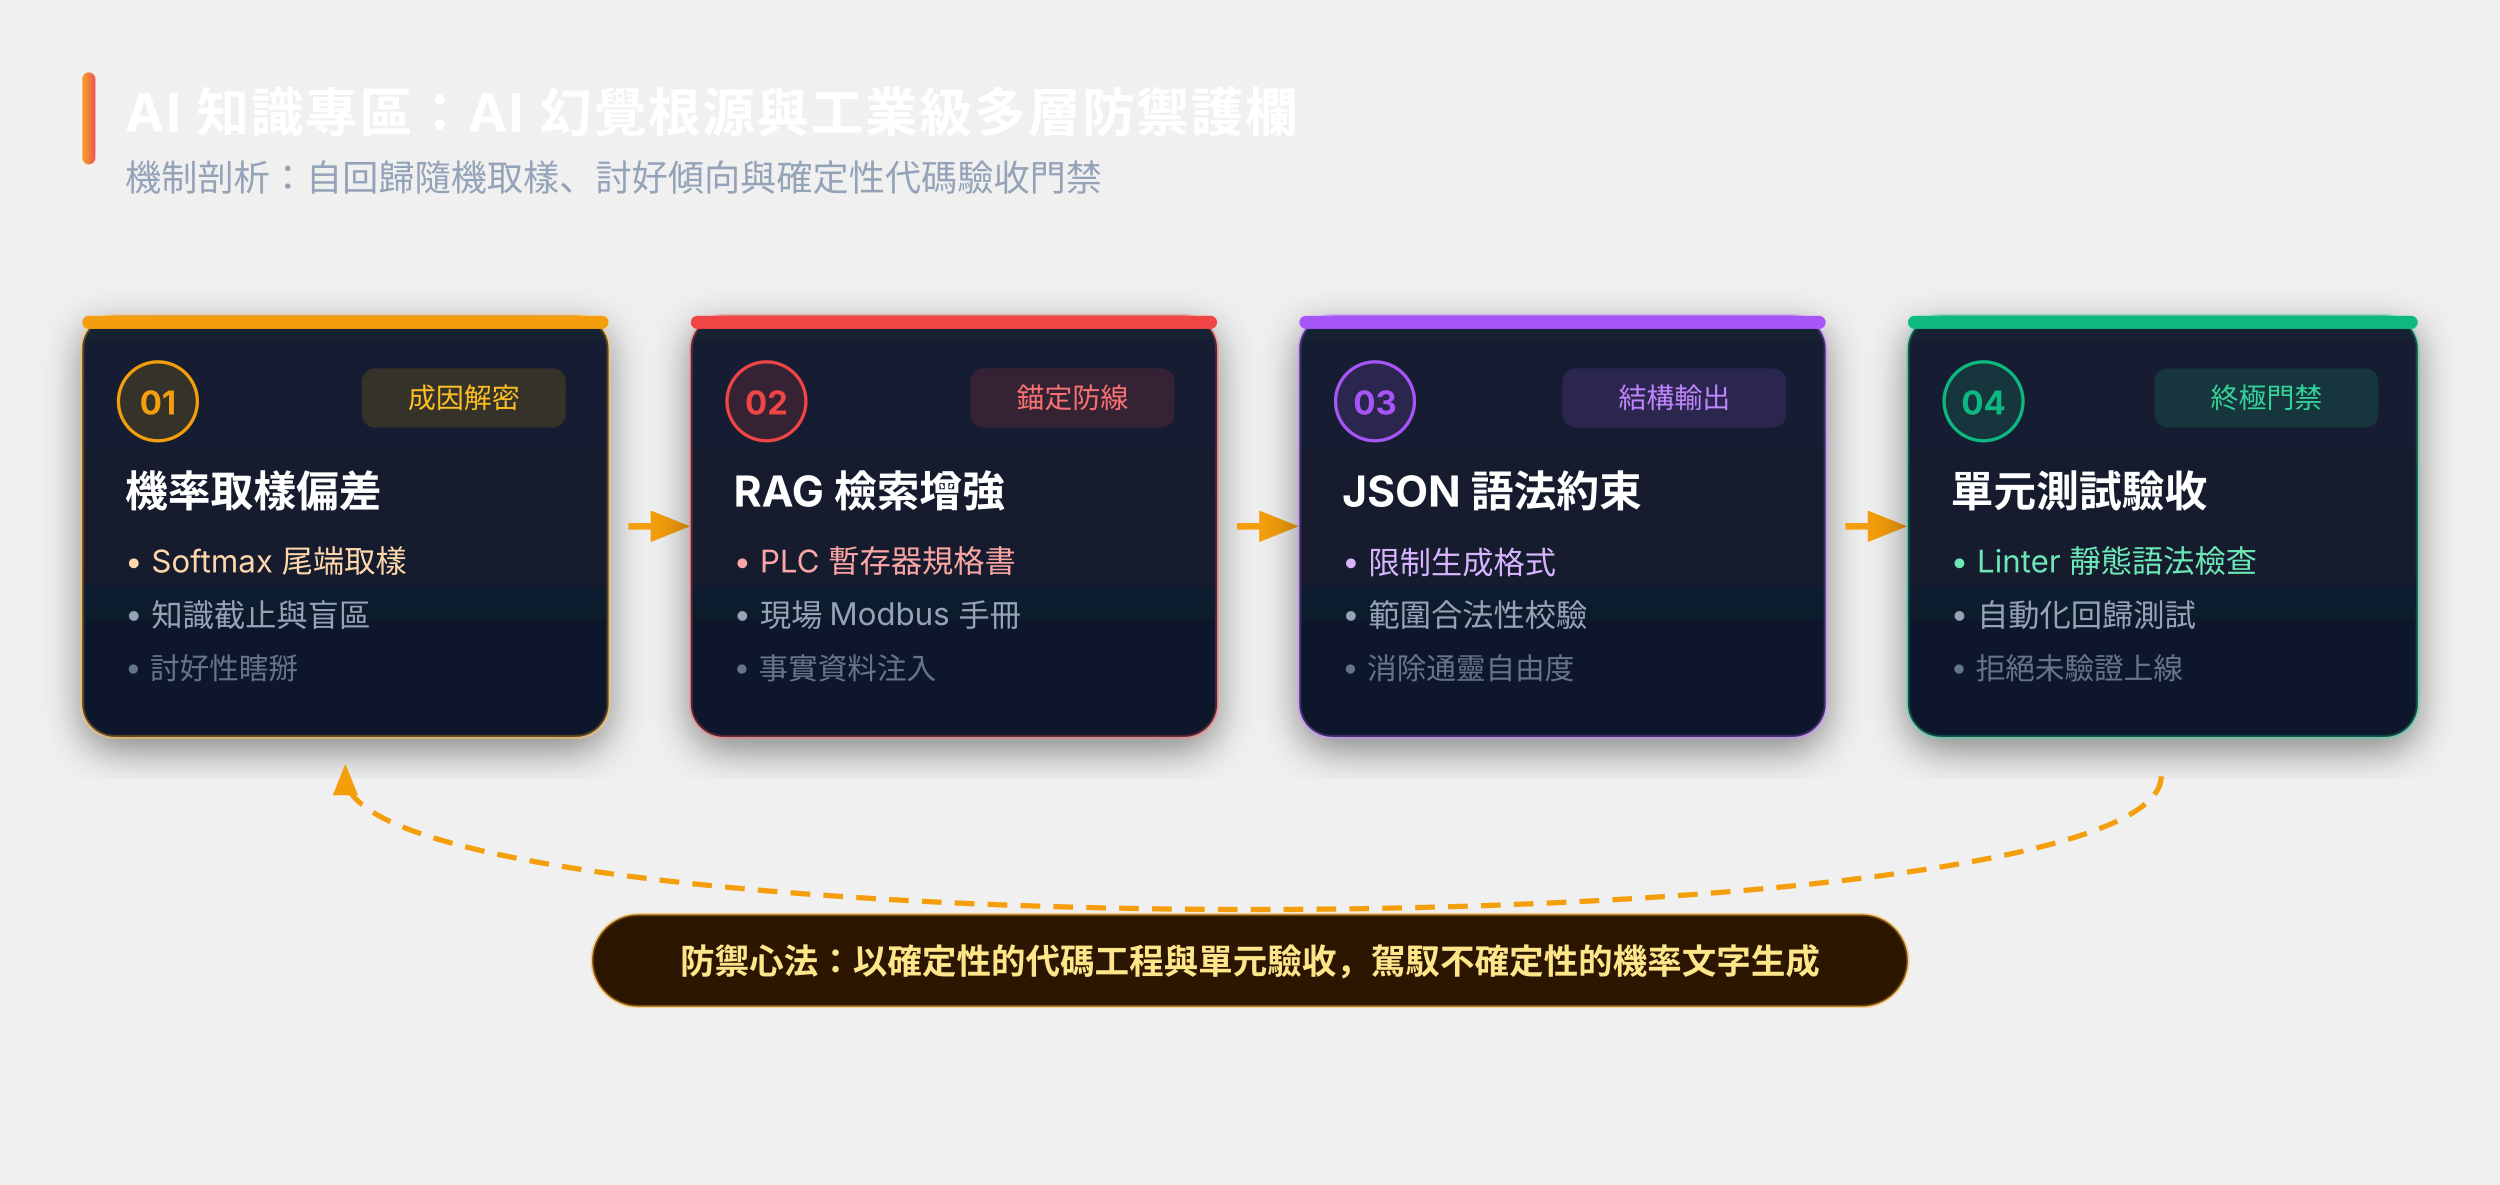
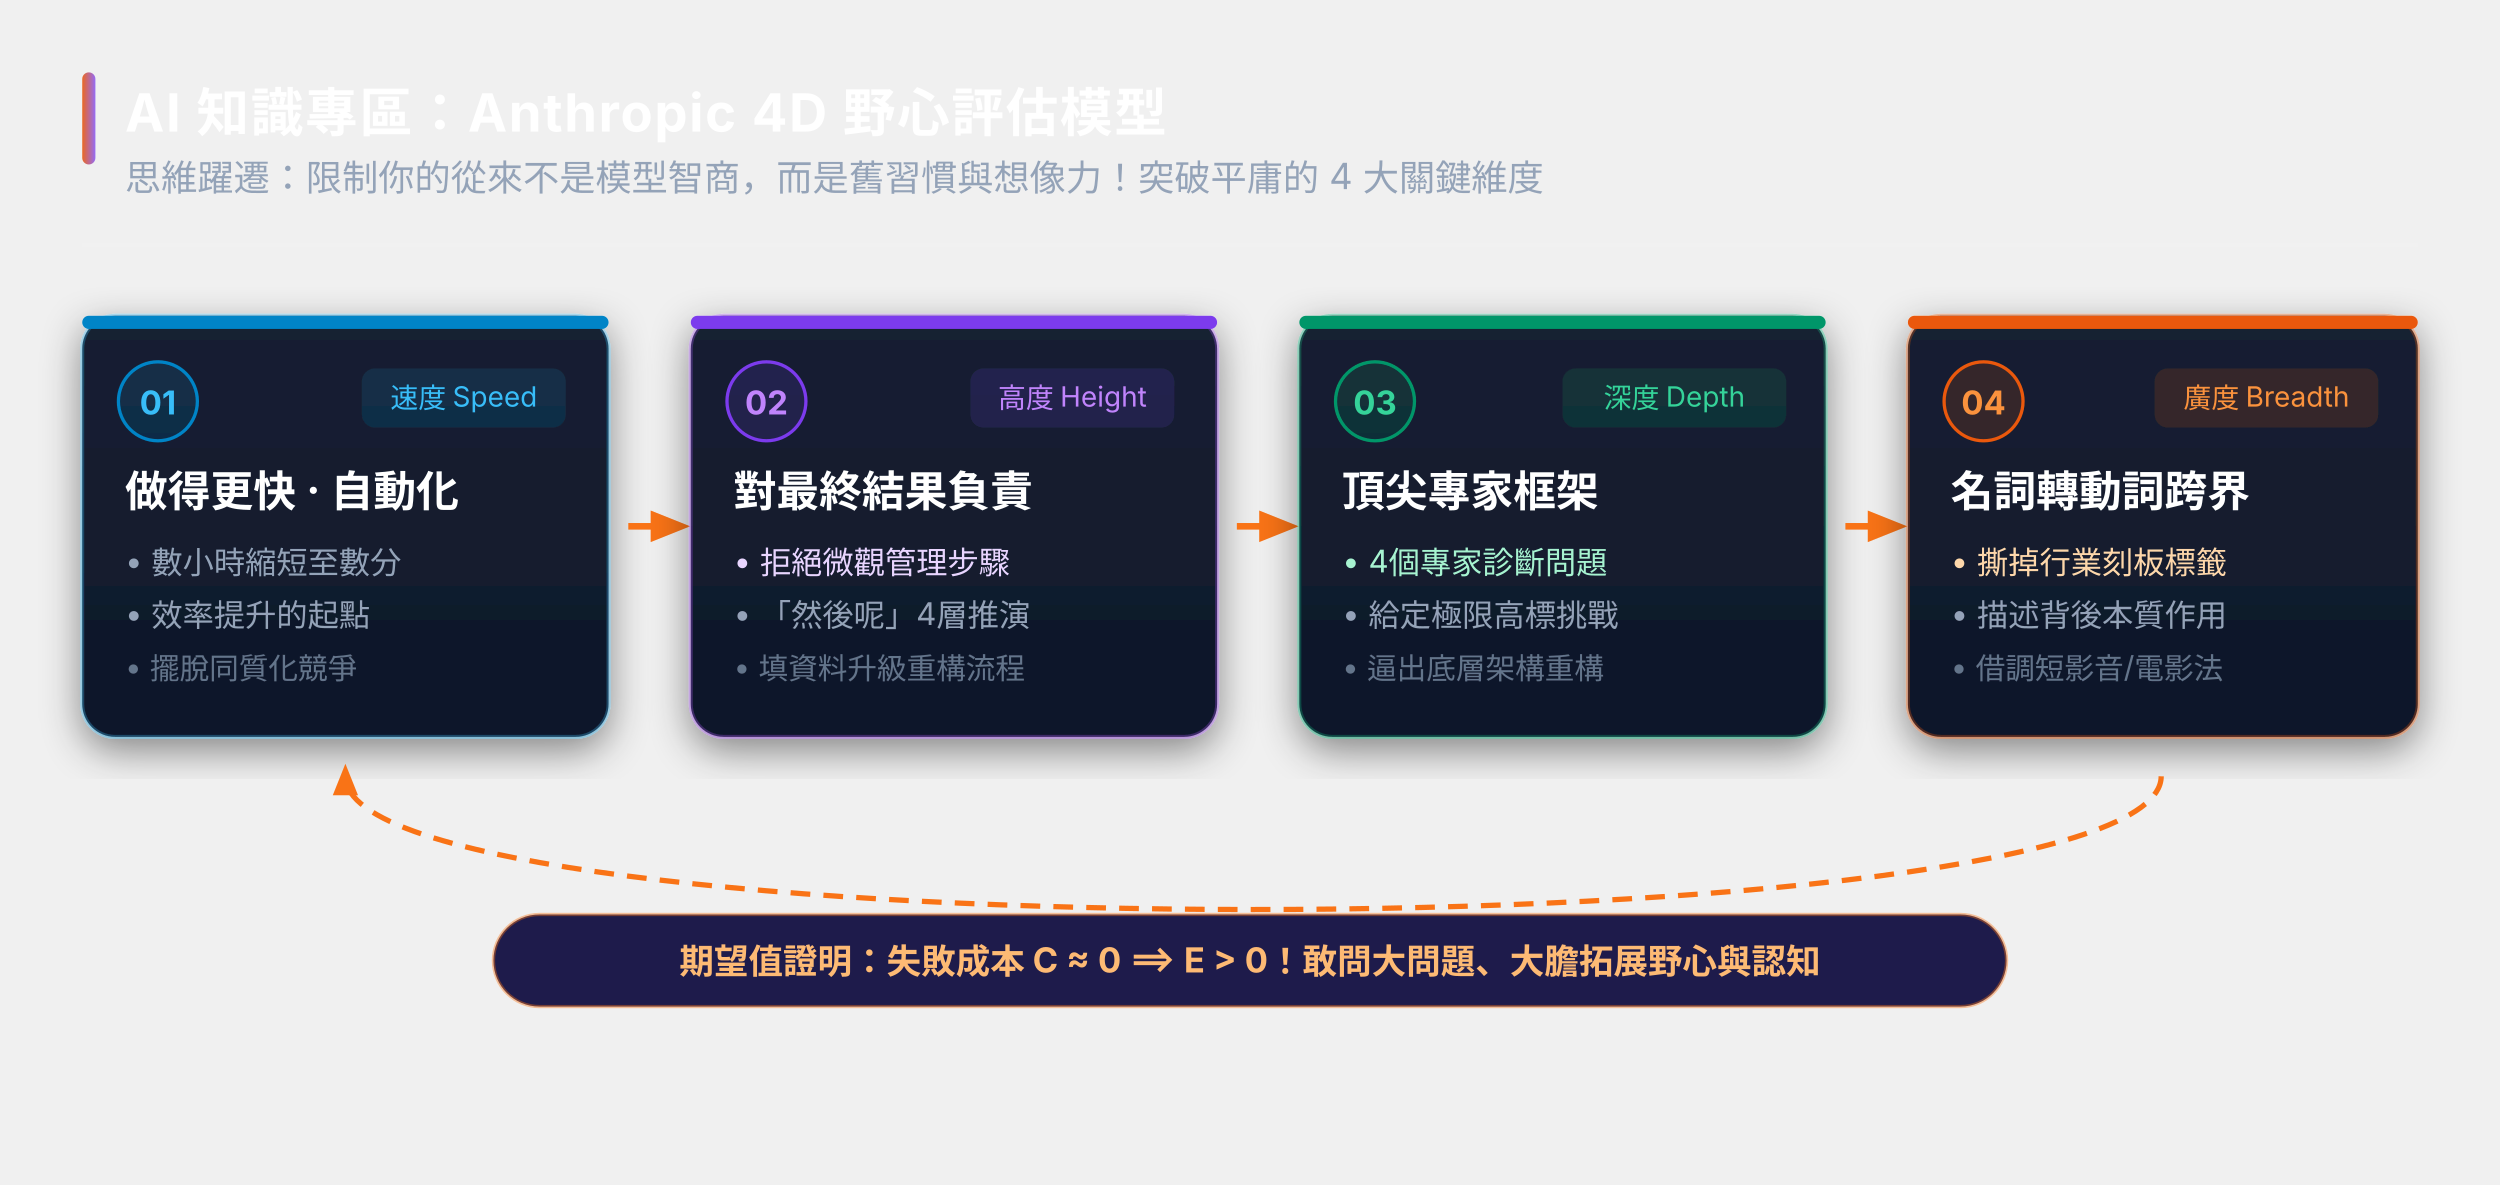
- <svg xmlns="http://www.w3.org/2000/svg" viewBox="0 0 760 360" width="100%" height="100%" style="background: linear-gradient(135deg, #0b1522 0%, #17112c 100%); font-family: -apple-system, BlinkMacSystemFont, Segoe UI, Noto Sans TC, sans-serif;">
+ <svg xmlns="http://www.w3.org/2000/svg" viewBox="0 0 760 360" width="100%" height="100%" style="background: linear-gradient(135deg, #0b1522 0%, #111e33 100%); font-family: -apple-system, BlinkMacSystemFont, Segoe UI, Noto Sans TC, sans-serif;">
  <defs>
    <linearGradient id="gradBar2" x1="0%" y1="0%" x2="100%" y2="0%">
-       <stop offset="0%" stop-color="#f59e0b" stop-opacity="0.9" />
-       <stop offset="100%" stop-color="#ef4444" stop-opacity="0.9" />
+       <stop offset="0%" stop-color="#ea580c" stop-opacity="0.9" />
+       <stop offset="100%" stop-color="#8b5cf6" stop-opacity="0.9" />
    </linearGradient>
    <linearGradient id="cardGrad2" x1="0%" y1="0%" x2="0%" y2="100%">
      <stop offset="0%" stop-color="#162032" />
      <stop offset="100%" stop-color="#0f172a" />
    </linearGradient>
-     <marker id="arrowAmber" viewBox="0 0 10 10" refX="6" refY="5" markerWidth="6" markerHeight="6" orient="auto-start-reverse">
-       <path d="M 0 1 L 10 5 L 0 9 z" fill="#f59e0b" />
+     <marker id="arrowOrange" viewBox="0 0 10 10" refX="6" refY="5" markerWidth="6" markerHeight="6" orient="auto-start-reverse">
+       <path d="M 0 1 L 10 5 L 0 9 z" fill="#f97316" />
    </marker>
    <filter id="cardGlow2" x="-10%" y="-10%" width="120%" height="120%">
      <feDropShadow dx="0" dy="4" stdDeviation="6" flood-color="#000000" flood-opacity="0.45" />
    </filter>
  </defs>
  <pattern id="gridPattern2" width="30" height="30" patternUnits="userSpaceOnUse">
    <path d="M 30 0 L 0 0 0 30" fill="none" stroke="rgba(255,255,255,0.03)" stroke-width="1" />
  </pattern>
  <rect width="760" height="360" fill="url(#gridPattern2)" />
  <rect x="25" y="22" width="4" height="28" rx="2" fill="url(#gradBar2)" />
-   <text x="38" y="40" fill="#ffffff" font-size="16" font-weight="bold" letter-spacing="0.5">AI 知識專區：AI 幻覺根源與工業級多層防禦護欄</text>
-   <text x="38" y="58" fill="#94a3b8" font-size="11">機制剖析：自回歸隨機取樣、討好傾向與確定性代碼驗收門禁</text>
+   <text x="38" y="40" fill="#ffffff" font-size="16" font-weight="bold" letter-spacing="0.5">AI 知識專區：Anthropic 4D 野心評估模型</text>
+   <text x="38" y="58" fill="#94a3b8" font-size="11">思維躍遷：限制你的從來不是模型智商，而是舊習慣與想像力！突破平庸的 4 大關鍵維度</text>
  <rect x="25" y="74" width="710" height="1" fill="rgba(255,255,255,0.08)" />
  <g filter="url(#cardGlow2)">
-     <rect x="25" y="96" width="160" height="128" rx="10" fill="url(#cardGrad2)" stroke="rgba(245, 158, 11, 0.3)" stroke-width="1.2" />
-     <rect x="25" y="96" width="160" height="4" rx="2" fill="#f59e0b" />
-     <circle cx="48" cy="122" r="12" fill="rgba(245, 158, 11, 0.15)" stroke="#f59e0b" stroke-width="1" />
-     <text x="48" y="126" fill="#f59e0b" font-size="10" font-weight="bold" text-anchor="middle">01</text>
-     <rect x="110" y="112" width="62" height="18" rx="4" fill="rgba(245, 158, 11, 0.15)" />
-     <text x="141" y="124" fill="#fbbf24" font-size="8.5" text-anchor="middle">成因解密</text>
-     <text x="38" y="154" fill="#ffffff" font-size="13" font-weight="bold">機率取樣偏差</text>
-     <text x="38" y="174" fill="#fed7aa" font-size="9.5">• Softmax 尾端取樣</text>
-     <text x="38" y="190" fill="#94a3b8" font-size="9.5">• 知識截止與盲區</text>
-     <text x="38" y="206" fill="#64748b" font-size="9">• 討好性瞎掰</text>
+     <rect x="25" y="96" width="160" height="128" rx="10" fill="url(#cardGrad2)" stroke="rgba(56, 189, 248, 0.3)" stroke-width="1.2" />
+     <rect x="25" y="96" width="160" height="4" rx="2" fill="#0284c7" />
+     <circle cx="48" cy="122" r="12" fill="rgba(2, 132, 199, 0.15)" stroke="#0284c7" stroke-width="1" />
+     <text x="48" y="126" fill="#38bdf8" font-size="10" font-weight="bold" text-anchor="middle">01</text>
+     <rect x="110" y="112" width="62" height="18" rx="4" fill="rgba(2, 132, 199, 0.15)" />
+     <text x="141" y="124" fill="#38bdf8" font-size="8.5" text-anchor="middle">速度 Speed</text>
+     <text x="38" y="154" fill="#ffffff" font-size="13" font-weight="bold">做得更快 · 自動化</text>
+     <text x="38" y="174" fill="#94a3b8" font-size="9.5">• 數小時縮短至數分</text>
+     <text x="38" y="190" fill="#94a3b8" font-size="9.5">• 效率提升的起點</text>
+     <text x="38" y="206" fill="#64748b" font-size="9">• 擺脫同質化競爭</text>
  </g>
-   <path d="M 191 160 L 205 160" stroke="#f59e0b" stroke-width="2" marker-end="url(#arrowAmber)" />
+   <path d="M 191 160 L 205 160" stroke="#f97316" stroke-width="2" marker-end="url(#arrowOrange)" />
  <g filter="url(#cardGlow2)">
-     <rect x="210" y="96" width="160" height="128" rx="10" fill="url(#cardGrad2)" stroke="rgba(239, 68, 68, 0.3)" stroke-width="1.2" />
-     <rect x="210" y="96" width="160" height="4" rx="2" fill="#ef4444" />
-     <circle cx="233" cy="122" r="12" fill="rgba(239, 68, 68, 0.15)" stroke="#ef4444" stroke-width="1" />
-     <text x="233" y="126" fill="#ef4444" font-size="10" font-weight="bold" text-anchor="middle">02</text>
-     <rect x="295" y="112" width="62" height="18" rx="4" fill="rgba(239, 68, 68, 0.15)" />
-     <text x="326" y="124" fill="#f87171" font-size="8.5" text-anchor="middle">錨定防線</text>
-     <text x="223" y="154" fill="#ffffff" font-size="13" font-weight="bold">RAG 檢索增強</text>
-     <text x="223" y="174" fill="#fca5a5" font-size="9.5">• PLC 暫存器規格書</text>
-     <text x="223" y="190" fill="#94a3b8" font-size="9.5">• 現場 Modbus 手冊</text>
-     <text x="223" y="206" fill="#64748b" font-size="9">• 事實資料注入</text>
+     <rect x="210" y="96" width="160" height="128" rx="10" fill="url(#cardGrad2)" stroke="rgba(168, 85, 247, 0.3)" stroke-width="1.2" />
+     <rect x="210" y="96" width="160" height="4" rx="2" fill="#7c3aed" />
+     <circle cx="233" cy="122" r="12" fill="rgba(124, 58, 237, 0.15)" stroke="#7c3aed" stroke-width="1" />
+     <text x="233" y="126" fill="#c084fc" font-size="10" font-weight="bold" text-anchor="middle">02</text>
+     <rect x="295" y="112" width="62" height="18" rx="4" fill="rgba(124, 58, 237, 0.15)" />
+     <text x="326" y="124" fill="#c084fc" font-size="8.5" text-anchor="middle">高度 Height</text>
+     <text x="223" y="154" fill="#ffffff" font-size="13" font-weight="bold">對最終結果負責</text>
+     <text x="223" y="174" fill="#e9d5ff" font-size="9.5">• 拒絕微觀管理步驟</text>
+     <text x="223" y="190" fill="#94a3b8" font-size="9.5">• 「然後呢」4層推演</text>
+     <text x="223" y="206" fill="#64748b" font-size="9">• 填資料升級重構流程</text>
  </g>
-   <path d="M 376 160 L 390 160" stroke="#f59e0b" stroke-width="2" marker-end="url(#arrowAmber)" />
+   <path d="M 376 160 L 390 160" stroke="#f97316" stroke-width="2" marker-end="url(#arrowOrange)" />
  <g filter="url(#cardGlow2)">
-     <rect x="395" y="96" width="160" height="128" rx="10" fill="url(#cardGrad2)" stroke="rgba(168, 85, 247, 0.3)" stroke-width="1.2" />
-     <rect x="395" y="96" width="160" height="4" rx="2" fill="#a855f7" />
-     <circle cx="418" cy="122" r="12" fill="rgba(168, 85, 247, 0.15)" stroke="#a855f7" stroke-width="1" />
-     <text x="418" y="126" fill="#a855f7" font-size="10" font-weight="bold" text-anchor="middle">03</text>
-     <rect x="475" y="112" width="68" height="18" rx="4" fill="rgba(168, 85, 247, 0.15)" />
-     <text x="509" y="124" fill="#c084fc" font-size="8.5" text-anchor="middle">結構輸出</text>
-     <text x="408" y="154" fill="#ffffff" font-size="13" font-weight="bold">JSON 語法約束</text>
-     <text x="408" y="174" fill="#d8b4fe" font-size="9.5">• 限制生成格式</text>
-     <text x="408" y="190" fill="#94a3b8" font-size="9.5">• 範圍合法性校驗</text>
-     <text x="408" y="206" fill="#64748b" font-size="9">• 消除通靈自由度</text>
+     <rect x="395" y="96" width="160" height="128" rx="10" fill="url(#cardGrad2)" stroke="rgba(16, 185, 129, 0.3)" stroke-width="1.2" />
+     <rect x="395" y="96" width="160" height="4" rx="2" fill="#059669" />
+     <circle cx="418" cy="122" r="12" fill="rgba(5, 150, 105, 0.15)" stroke="#059669" stroke-width="1" />
+     <text x="418" y="126" fill="#34d399" font-size="10" font-weight="bold" text-anchor="middle">03</text>
+     <rect x="475" y="112" width="68" height="18" rx="4" fill="rgba(5, 150, 105, 0.15)" />
+     <text x="509" y="124" fill="#34d399" font-size="8.5" text-anchor="middle">深度 Depth</text>
+     <text x="408" y="154" fill="#ffffff" font-size="13" font-weight="bold">頂尖專家框架</text>
+     <text x="408" y="174" fill="#a7f3d0" font-size="9.5">• 4個專家診斷問題</text>
+     <text x="408" y="190" fill="#94a3b8" font-size="9.5">• 給定極限高標挑戰</text>
+     <text x="408" y="206" fill="#64748b" font-size="9">• 逼出底層架構重構</text>
  </g>
-   <path d="M 561 160 L 575 160" stroke="#f59e0b" stroke-width="2" marker-end="url(#arrowAmber)" />
+   <path d="M 561 160 L 575 160" stroke="#f97316" stroke-width="2" marker-end="url(#arrowOrange)" />
  <g filter="url(#cardGlow2)">
-     <rect x="580" y="96" width="155" height="128" rx="10" fill="url(#cardGrad2)" stroke="rgba(16, 185, 129, 0.3)" stroke-width="1.2" />
-     <rect x="580" y="96" width="155" height="4" rx="2" fill="#10b981" />
-     <circle cx="603" cy="122" r="12" fill="rgba(16, 185, 129, 0.15)" stroke="#10b981" stroke-width="1" />
-     <text x="603" y="126" fill="#10b981" font-size="10" font-weight="bold" text-anchor="middle">04</text>
-     <rect x="655" y="112" width="68" height="18" rx="4" fill="rgba(16, 185, 129, 0.15)" />
-     <text x="689" y="124" fill="#34d399" font-size="8.5" text-anchor="middle">終極門禁</text>
-     <text x="593" y="154" fill="#ffffff" font-size="13" font-weight="bold">單元測試驗收</text>
-     <text x="593" y="174" fill="#6ee7b7" font-size="9.5">• Linter 靜態語法檢查</text>
-     <text x="593" y="190" fill="#94a3b8" font-size="9.5">• 自動化回歸測試</text>
-     <text x="593" y="206" fill="#64748b" font-size="9">• 拒絕未驗證上線</text>
+     <rect x="580" y="96" width="155" height="128" rx="10" fill="url(#cardGrad2)" stroke="rgba(234, 88, 12, 0.3)" stroke-width="1.2" />
+     <rect x="580" y="96" width="155" height="4" rx="2" fill="#ea580c" />
+     <circle cx="603" cy="122" r="12" fill="rgba(234, 88, 12, 0.15)" stroke="#ea580c" stroke-width="1" />
+     <text x="603" y="126" fill="#fb923c" font-size="10" font-weight="bold" text-anchor="middle">04</text>
+     <rect x="655" y="112" width="68" height="18" rx="4" fill="rgba(234, 88, 12, 0.15)" />
+     <text x="689" y="124" fill="#fb923c" font-size="8.5" text-anchor="middle">廣度 Breadth</text>
+     <text x="593" y="154" fill="#ffffff" font-size="13" font-weight="bold">名詞轉動詞跨界</text>
+     <text x="593" y="174" fill="#fed7aa" font-size="9.5">• 撕掉行業刻板標籤</text>
+     <text x="593" y="190" fill="#94a3b8" font-size="9.5">• 描述背後本質作用</text>
+     <text x="593" y="206" fill="#64748b" font-size="9">• 借調短影音/電影法</text>
  </g>
-   <path d="M 657 236 C 657 290, 105 290, 105 236" stroke="#f59e0b" stroke-width="1.6" stroke-dasharray="6,4" fill="none" marker-end="url(#arrowAmber)" />
-   <rect x="180" y="278" width="400" height="28" rx="14" fill="#2d1600" stroke="rgba(245, 158, 11, 0.4)" stroke-width="1" />
-   <text x="380" y="296" fill="#fde68a" font-size="10.5" text-anchor="middle" font-weight="bold">
-     防禦心法：以確定性的代碼工程與單元驗收，駕馭不確定性的機率文字生成
+   <path d="M 657 236 C 657 290, 105 290, 105 236" stroke="#f97316" stroke-width="1.6" stroke-dasharray="6,4" fill="none" marker-end="url(#arrowOrange)" />
+   <rect x="150" y="278" width="460" height="28" rx="14" fill="#1e1b4b" stroke="rgba(249, 115, 22, 0.4)" stroke-width="1" />
+   <text x="380" y="296" fill="#fdba74" font-size="10.5" text-anchor="middle" font-weight="bold">
+     期望值證明：失敗成本 C ≈ 0 ⟹ E &gt; 0！敢問大問題、大膽拓展野心與認知
  </text>
</svg>
